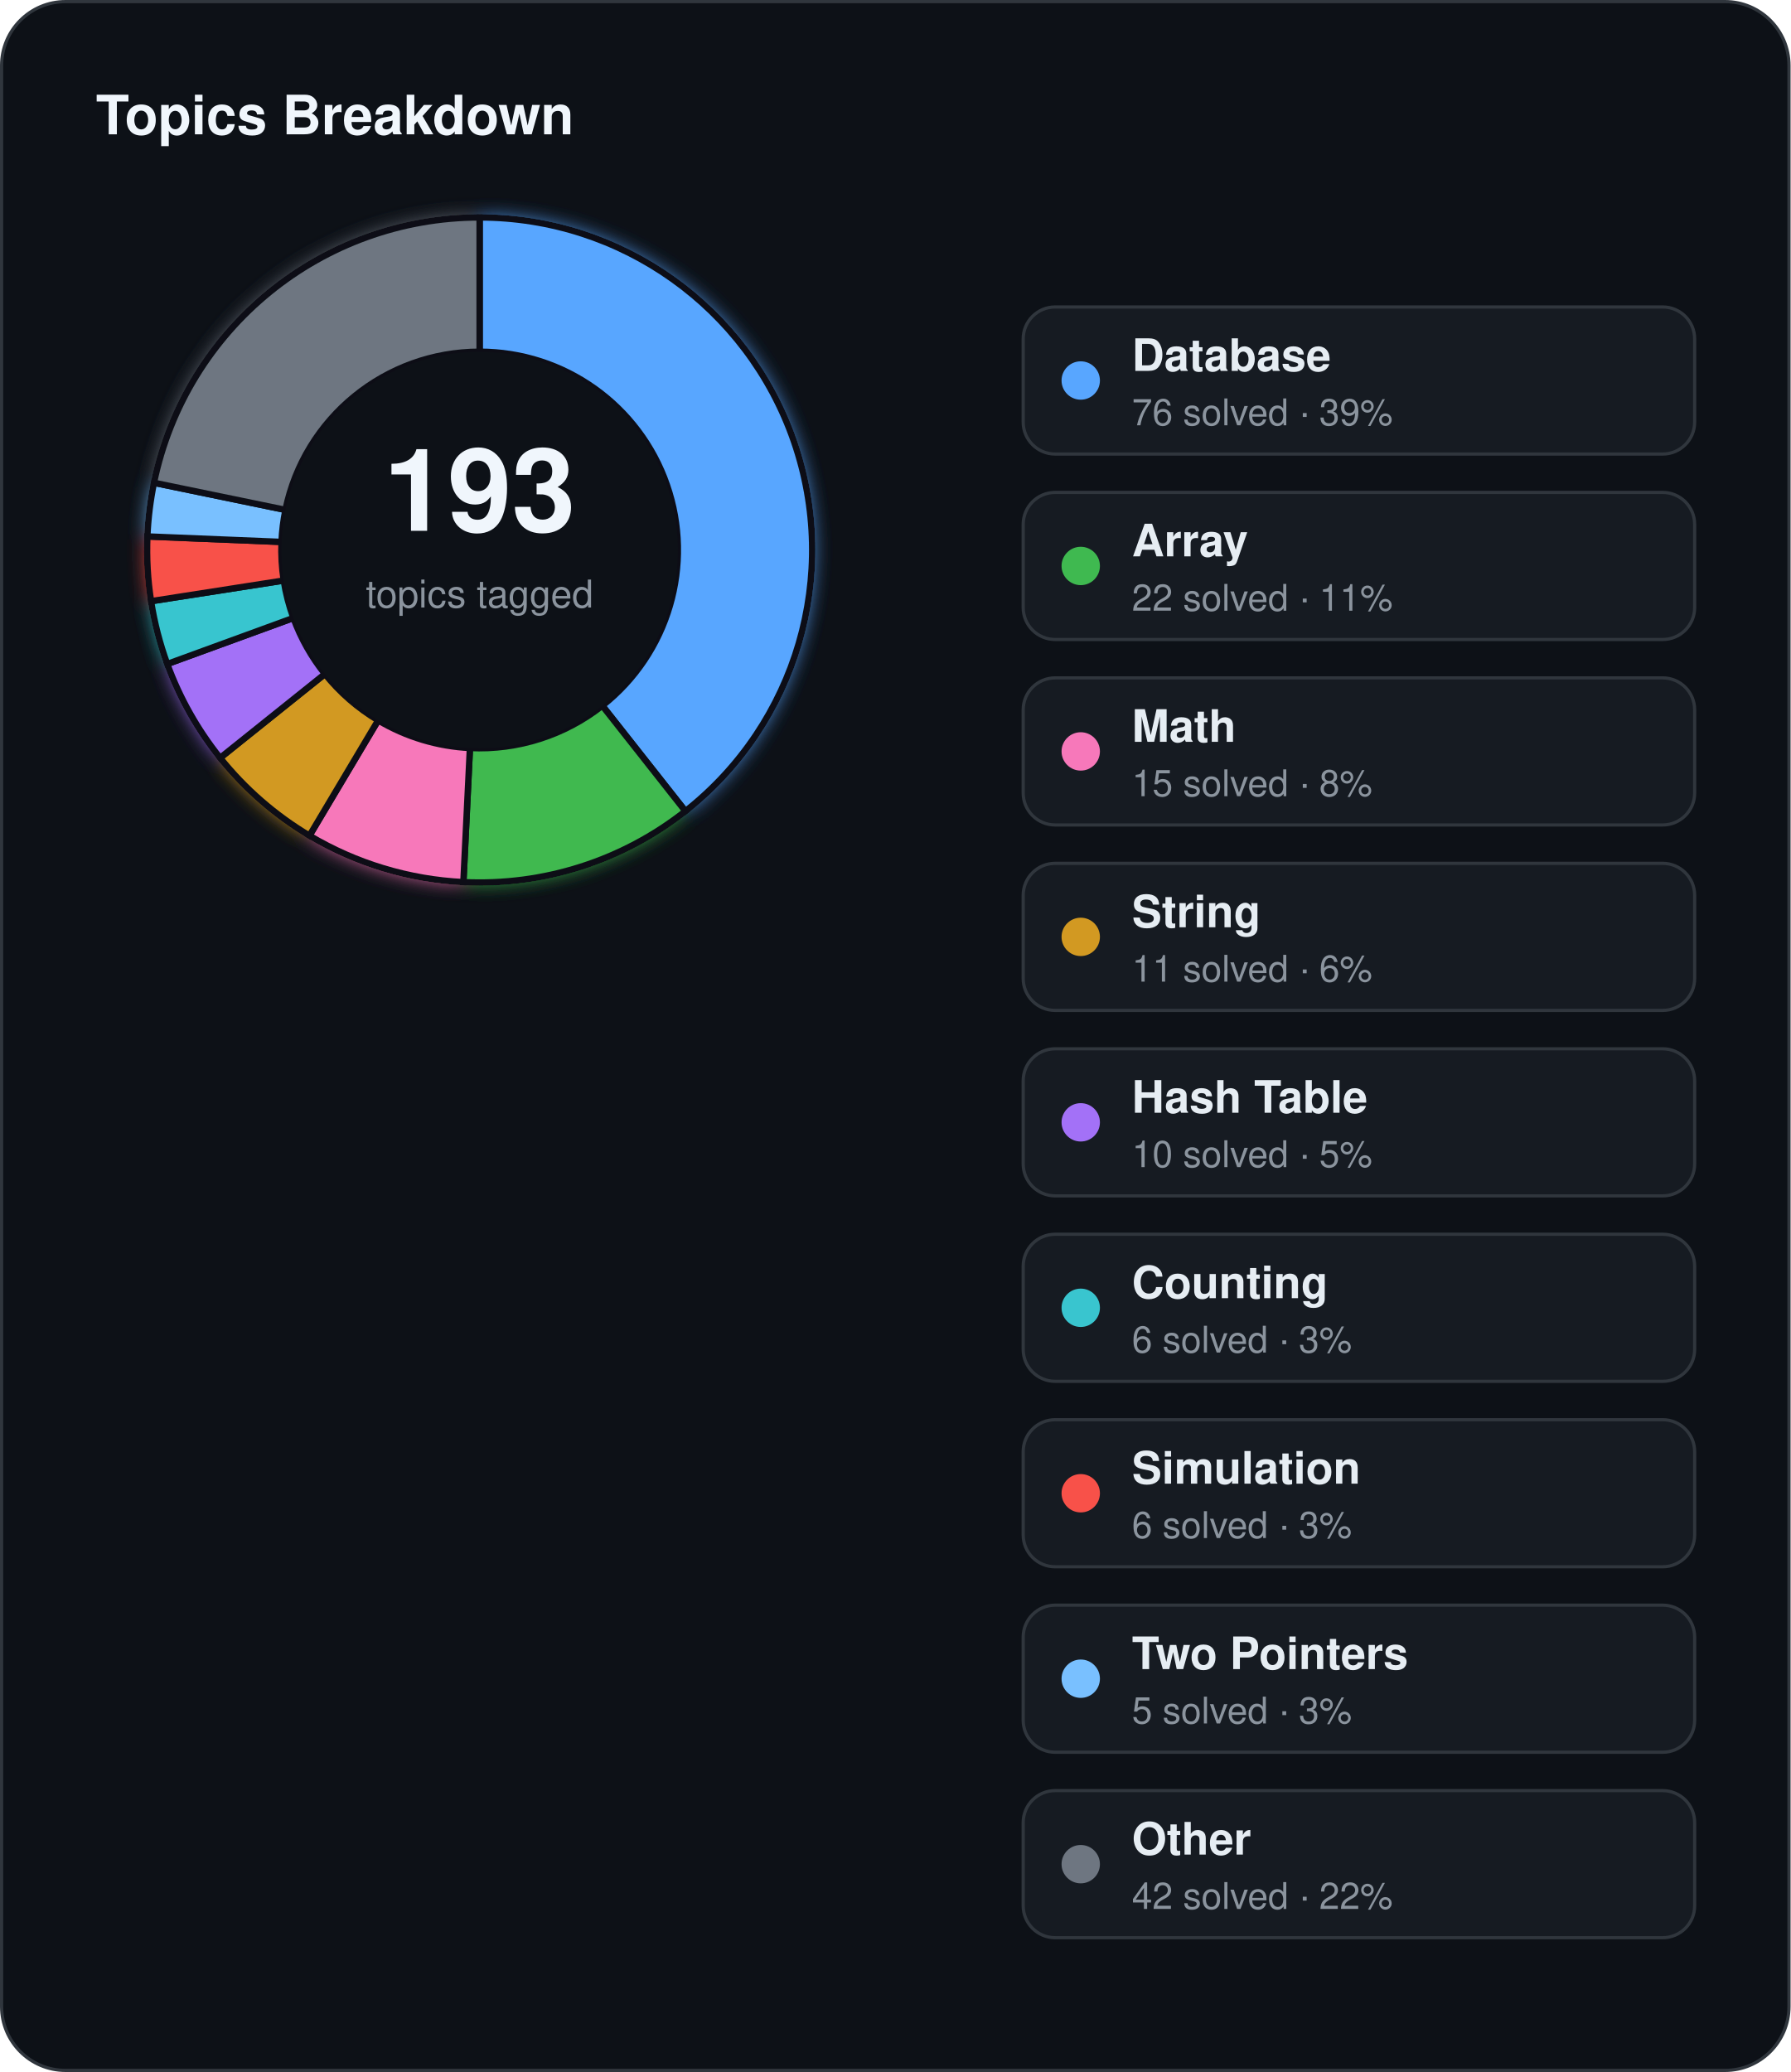
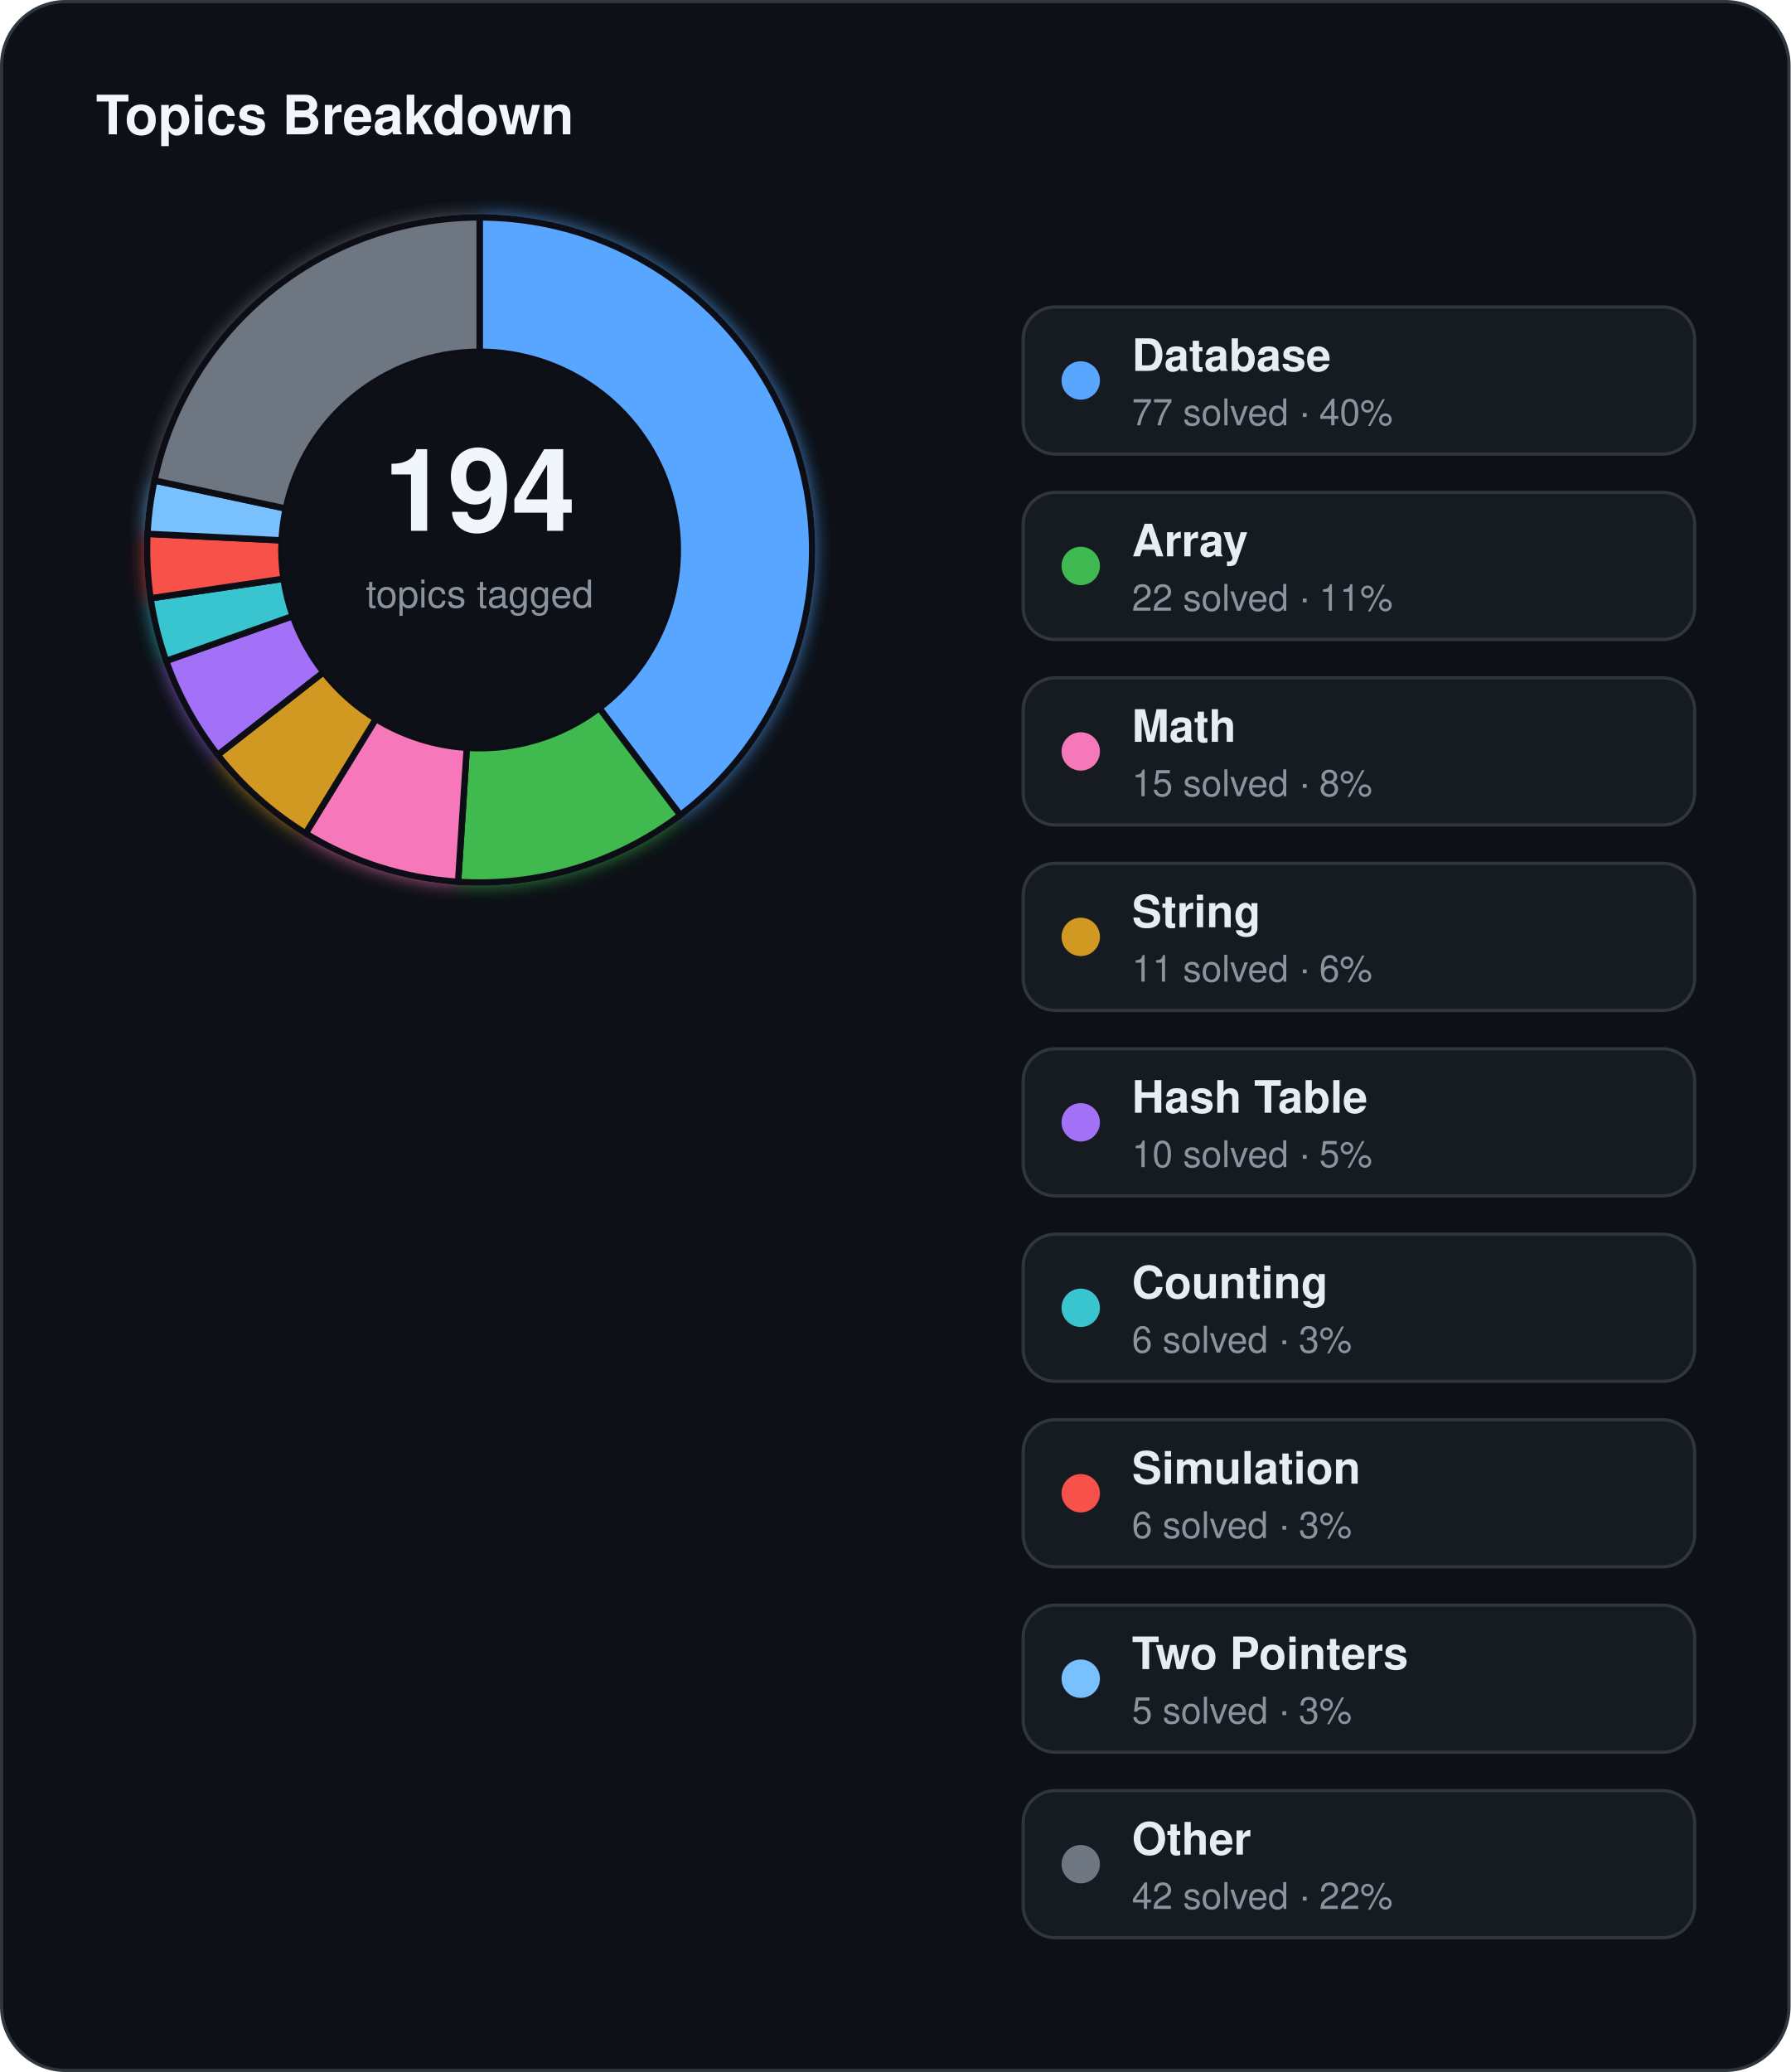
<svg xmlns="http://www.w3.org/2000/svg" width="560" height="648" viewBox="0 0 560 648">
  <defs>
    <filter id="topics-glow" x="-60%" y="-60%" width="220%" height="220%">
      <feGaussianBlur stdDeviation="3" result="blur" />
      <feMerge>
        <feMergeNode in="blur" />
        <feMergeNode in="SourceGraphic" />
      </feMerge>
    </filter>
  </defs>
  <rect x="0.5" y="0.5" width="559" height="647" rx="20" fill="#0d1117" stroke="#30363d" stroke-width="1" />
  <text x="30" y="42" fill="#f0f6fc" font-family="Segoe UI, Helvetica, Arial, sans-serif" font-size="17" font-weight="700">Topics Breakdown</text>
  <g filter="url(#topics-glow)">
-     <path d="M 150.00,68.00 A 104,104 0 0 1 214.37,253.69 L 188.37,220.70 A 62,62 0 0 0 150.00,110.00 Z" fill="#58a6ff" stroke="#0d1117" stroke-width="2" />
-     <path d="M 214.37,253.69 A 104,104 0 0 1 144.92,275.88 L 146.97,233.93 A 62,62 0 0 0 188.37,220.70 Z" fill="#3fb950" stroke="#0d1117" stroke-width="2" />
-     <path d="M 144.92,275.88 A 104,104 0 0 1 96.78,261.35 L 118.27,225.27 A 62,62 0 0 0 146.97,233.93 Z" fill="#f778ba" stroke="#0d1117" stroke-width="2" />
-     <path d="M 96.78,261.35 A 104,104 0 0 1 68.84,237.03 L 101.62,210.77 A 62,62 0 0 0 118.27,225.27 Z" fill="#d29922" stroke="#0d1117" stroke-width="2" />
-     <path d="M 68.84,237.03 A 104,104 0 0 1 52.30,207.66 L 91.76,193.26 A 62,62 0 0 0 101.62,210.77 Z" fill="#a371f7" stroke="#0d1117" stroke-width="2" />
-     <path d="M 52.30,207.66 A 104,104 0 0 1 47.24,188.02 L 88.74,181.55 A 62,62 0 0 0 91.76,193.26 Z" fill="#39c5cf" stroke="#0d1117" stroke-width="2" />
-     <path d="M 47.24,188.02 A 104,104 0 0 1 46.09,167.77 L 88.05,169.48 A 62,62 0 0 0 88.74,181.55 Z" fill="#f85149" stroke="#0d1117" stroke-width="2" />
-     <path d="M 46.09,167.77 A 104,104 0 0 1 48.15,150.98 L 89.28,159.47 A 62,62 0 0 0 88.05,169.48 Z" fill="#79c0ff" stroke="#0d1117" stroke-width="2" />
-     <path d="M 48.15,150.98 A 104,104 0 0 1 150.00,68.00 L 150.00,110.00 A 62,62 0 0 0 89.28,159.47 Z" fill="#6e7681" stroke="#0d1117" stroke-width="2" />
+     <path d="M 150.00,68.00 A 104,104 0 0 1 212.75,254.93 L 187.41,221.44 A 62,62 0 0 0 150.00,110.00 Z" fill="#58a6ff" stroke="#0d1117" stroke-width="2" />
+     <path d="M 212.75,254.93 A 104,104 0 0 1 143.27,275.78 L 145.99,233.87 A 62,62 0 0 0 187.41,221.44 Z" fill="#3fb950" stroke="#0d1117" stroke-width="2" />
+     <path d="M 143.27,275.78 A 104,104 0 0 1 95.59,260.63 L 117.56,224.84 A 62,62 0 0 0 145.99,233.87 Z" fill="#f778ba" stroke="#0d1117" stroke-width="2" />
+     <path d="M 95.59,260.63 A 104,104 0 0 1 68.09,236.09 L 101.17,210.21 A 62,62 0 0 0 117.56,224.84 Z" fill="#d29922" stroke="#0d1117" stroke-width="2" />
+     <path d="M 68.09,236.09 A 104,104 0 0 1 51.96,206.69 L 91.55,192.68 A 62,62 0 0 0 101.17,210.21 Z" fill="#a371f7" stroke="#0d1117" stroke-width="2" />
+     <path d="M 51.96,206.69 A 104,104 0 0 1 47.10,187.10 L 88.66,181.00 A 62,62 0 0 0 91.55,192.68 Z" fill="#39c5cf" stroke="#0d1117" stroke-width="2" />
+     <path d="M 47.10,187.10 A 104,104 0 0 1 46.12,166.95 L 88.07,168.99 A 62,62 0 0 0 88.66,181.00 Z" fill="#f85149" stroke="#0d1117" stroke-width="2" />
+     <path d="M 46.12,166.95 A 104,104 0 0 1 48.30,150.27 L 89.37,159.04 A 62,62 0 0 0 88.07,168.99 Z" fill="#79c0ff" stroke="#0d1117" stroke-width="2" />
+     <path d="M 48.30,150.27 A 104,104 0 0 1 150.00,68.00 L 150.00,110.00 A 62,62 0 0 0 89.37,159.04 Z" fill="#6e7681" stroke="#0d1117" stroke-width="2" />
  </g>
  <circle cx="150" cy="172" r="62" fill="#0d1117" />
-   <text x="150" y="166" text-anchor="middle" fill="#f0f6fc" font-family="Segoe UI, Helvetica, Arial, sans-serif" font-size="36" font-weight="700">193</text>
+   <text x="150" y="166" text-anchor="middle" fill="#f0f6fc" font-family="Segoe UI, Helvetica, Arial, sans-serif" font-size="36" font-weight="700">194</text>
  <text x="150" y="190" text-anchor="middle" fill="#8b949e" font-family="Segoe UI, Helvetica, Arial, sans-serif" font-size="12">topics tagged</text>
  <rect x="320" y="96" width="210" height="46" rx="10" fill="#161b22" stroke="#30363d" stroke-width="1" />
  <circle cx="338" cy="119" r="6" fill="#58a6ff" />
  <text x="354" y="116" fill="#e6edf3" font-family="Segoe UI, Helvetica, Arial, sans-serif" font-size="14" font-weight="600">Database</text>
-   <text x="354" y="133" fill="#8b949e" font-family="Segoe UI, Helvetica, Arial, sans-serif" font-size="11.5">76 solved · 39%</text>
+   <text x="354" y="133" fill="#8b949e" font-family="Segoe UI, Helvetica, Arial, sans-serif" font-size="11.5">77 solved · 40%</text>
  <rect x="320" y="154" width="210" height="46" rx="10" fill="#161b22" stroke="#30363d" stroke-width="1" />
  <circle cx="338" cy="177" r="6" fill="#3fb950" />
  <text x="354" y="174" fill="#e6edf3" font-family="Segoe UI, Helvetica, Arial, sans-serif" font-size="14" font-weight="600">Array</text>
  <text x="354" y="191" fill="#8b949e" font-family="Segoe UI, Helvetica, Arial, sans-serif" font-size="11.5">22 solved · 11%</text>
  <rect x="320" y="212" width="210" height="46" rx="10" fill="#161b22" stroke="#30363d" stroke-width="1" />
  <circle cx="338" cy="235" r="6" fill="#f778ba" />
  <text x="354" y="232" fill="#e6edf3" font-family="Segoe UI, Helvetica, Arial, sans-serif" font-size="14" font-weight="600">Math</text>
  <text x="354" y="249" fill="#8b949e" font-family="Segoe UI, Helvetica, Arial, sans-serif" font-size="11.5">15 solved · 8%</text>
  <rect x="320" y="270" width="210" height="46" rx="10" fill="#161b22" stroke="#30363d" stroke-width="1" />
  <circle cx="338" cy="293" r="6" fill="#d29922" />
  <text x="354" y="290" fill="#e6edf3" font-family="Segoe UI, Helvetica, Arial, sans-serif" font-size="14" font-weight="600">String</text>
  <text x="354" y="307" fill="#8b949e" font-family="Segoe UI, Helvetica, Arial, sans-serif" font-size="11.5">11 solved · 6%</text>
  <rect x="320" y="328" width="210" height="46" rx="10" fill="#161b22" stroke="#30363d" stroke-width="1" />
  <circle cx="338" cy="351" r="6" fill="#a371f7" />
  <text x="354" y="348" fill="#e6edf3" font-family="Segoe UI, Helvetica, Arial, sans-serif" font-size="14" font-weight="600">Hash Table</text>
  <text x="354" y="365" fill="#8b949e" font-family="Segoe UI, Helvetica, Arial, sans-serif" font-size="11.5">10 solved · 5%</text>
  <rect x="320" y="386" width="210" height="46" rx="10" fill="#161b22" stroke="#30363d" stroke-width="1" />
  <circle cx="338" cy="409" r="6" fill="#39c5cf" />
  <text x="354" y="406" fill="#e6edf3" font-family="Segoe UI, Helvetica, Arial, sans-serif" font-size="14" font-weight="600">Counting</text>
  <text x="354" y="423" fill="#8b949e" font-family="Segoe UI, Helvetica, Arial, sans-serif" font-size="11.5">6 solved · 3%</text>
  <rect x="320" y="444" width="210" height="46" rx="10" fill="#161b22" stroke="#30363d" stroke-width="1" />
  <circle cx="338" cy="467" r="6" fill="#f85149" />
  <text x="354" y="464" fill="#e6edf3" font-family="Segoe UI, Helvetica, Arial, sans-serif" font-size="14" font-weight="600">Simulation</text>
  <text x="354" y="481" fill="#8b949e" font-family="Segoe UI, Helvetica, Arial, sans-serif" font-size="11.5">6 solved · 3%</text>
  <rect x="320" y="502" width="210" height="46" rx="10" fill="#161b22" stroke="#30363d" stroke-width="1" />
  <circle cx="338" cy="525" r="6" fill="#79c0ff" />
  <text x="354" y="522" fill="#e6edf3" font-family="Segoe UI, Helvetica, Arial, sans-serif" font-size="14" font-weight="600">Two Pointers</text>
  <text x="354" y="539" fill="#8b949e" font-family="Segoe UI, Helvetica, Arial, sans-serif" font-size="11.5">5 solved · 3%</text>
  <rect x="320" y="560" width="210" height="46" rx="10" fill="#161b22" stroke="#30363d" stroke-width="1" />
  <circle cx="338" cy="583" r="6" fill="#6e7681" />
  <text x="354" y="580" fill="#e6edf3" font-family="Segoe UI, Helvetica, Arial, sans-serif" font-size="14" font-weight="600">Other</text>
  <text x="354" y="597" fill="#8b949e" font-family="Segoe UI, Helvetica, Arial, sans-serif" font-size="11.5">42 solved · 22%</text>
</svg>
